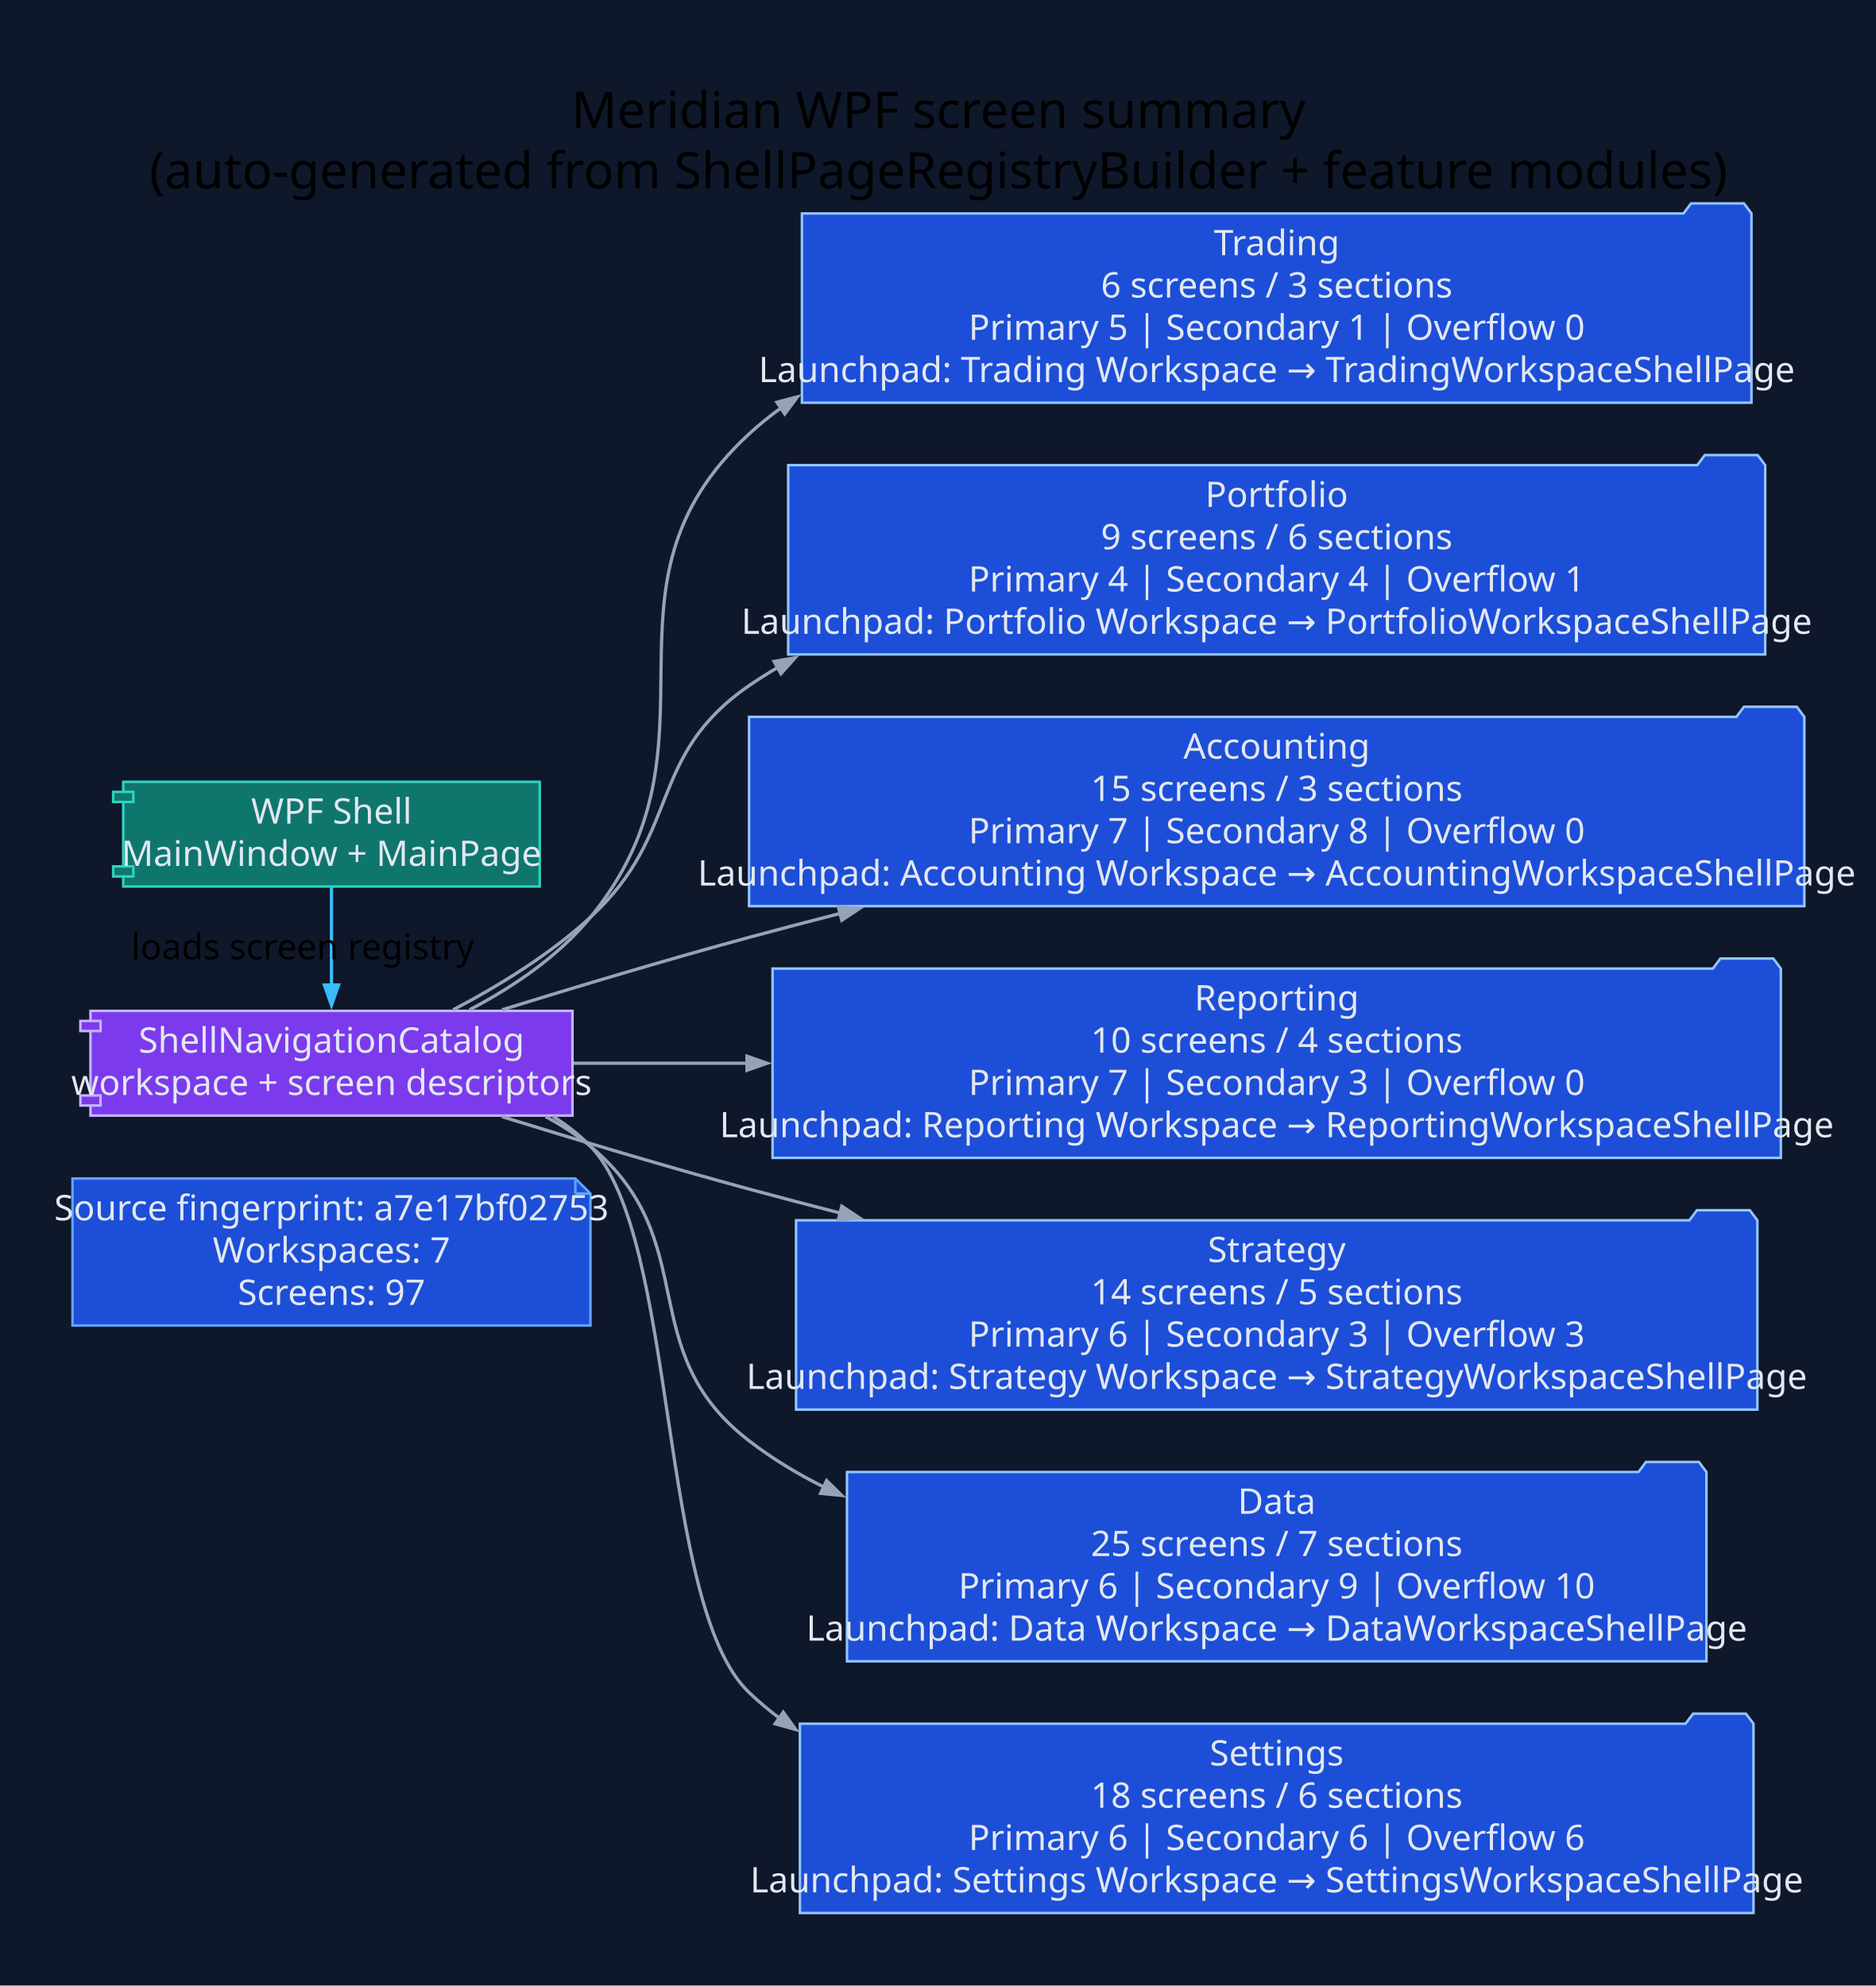
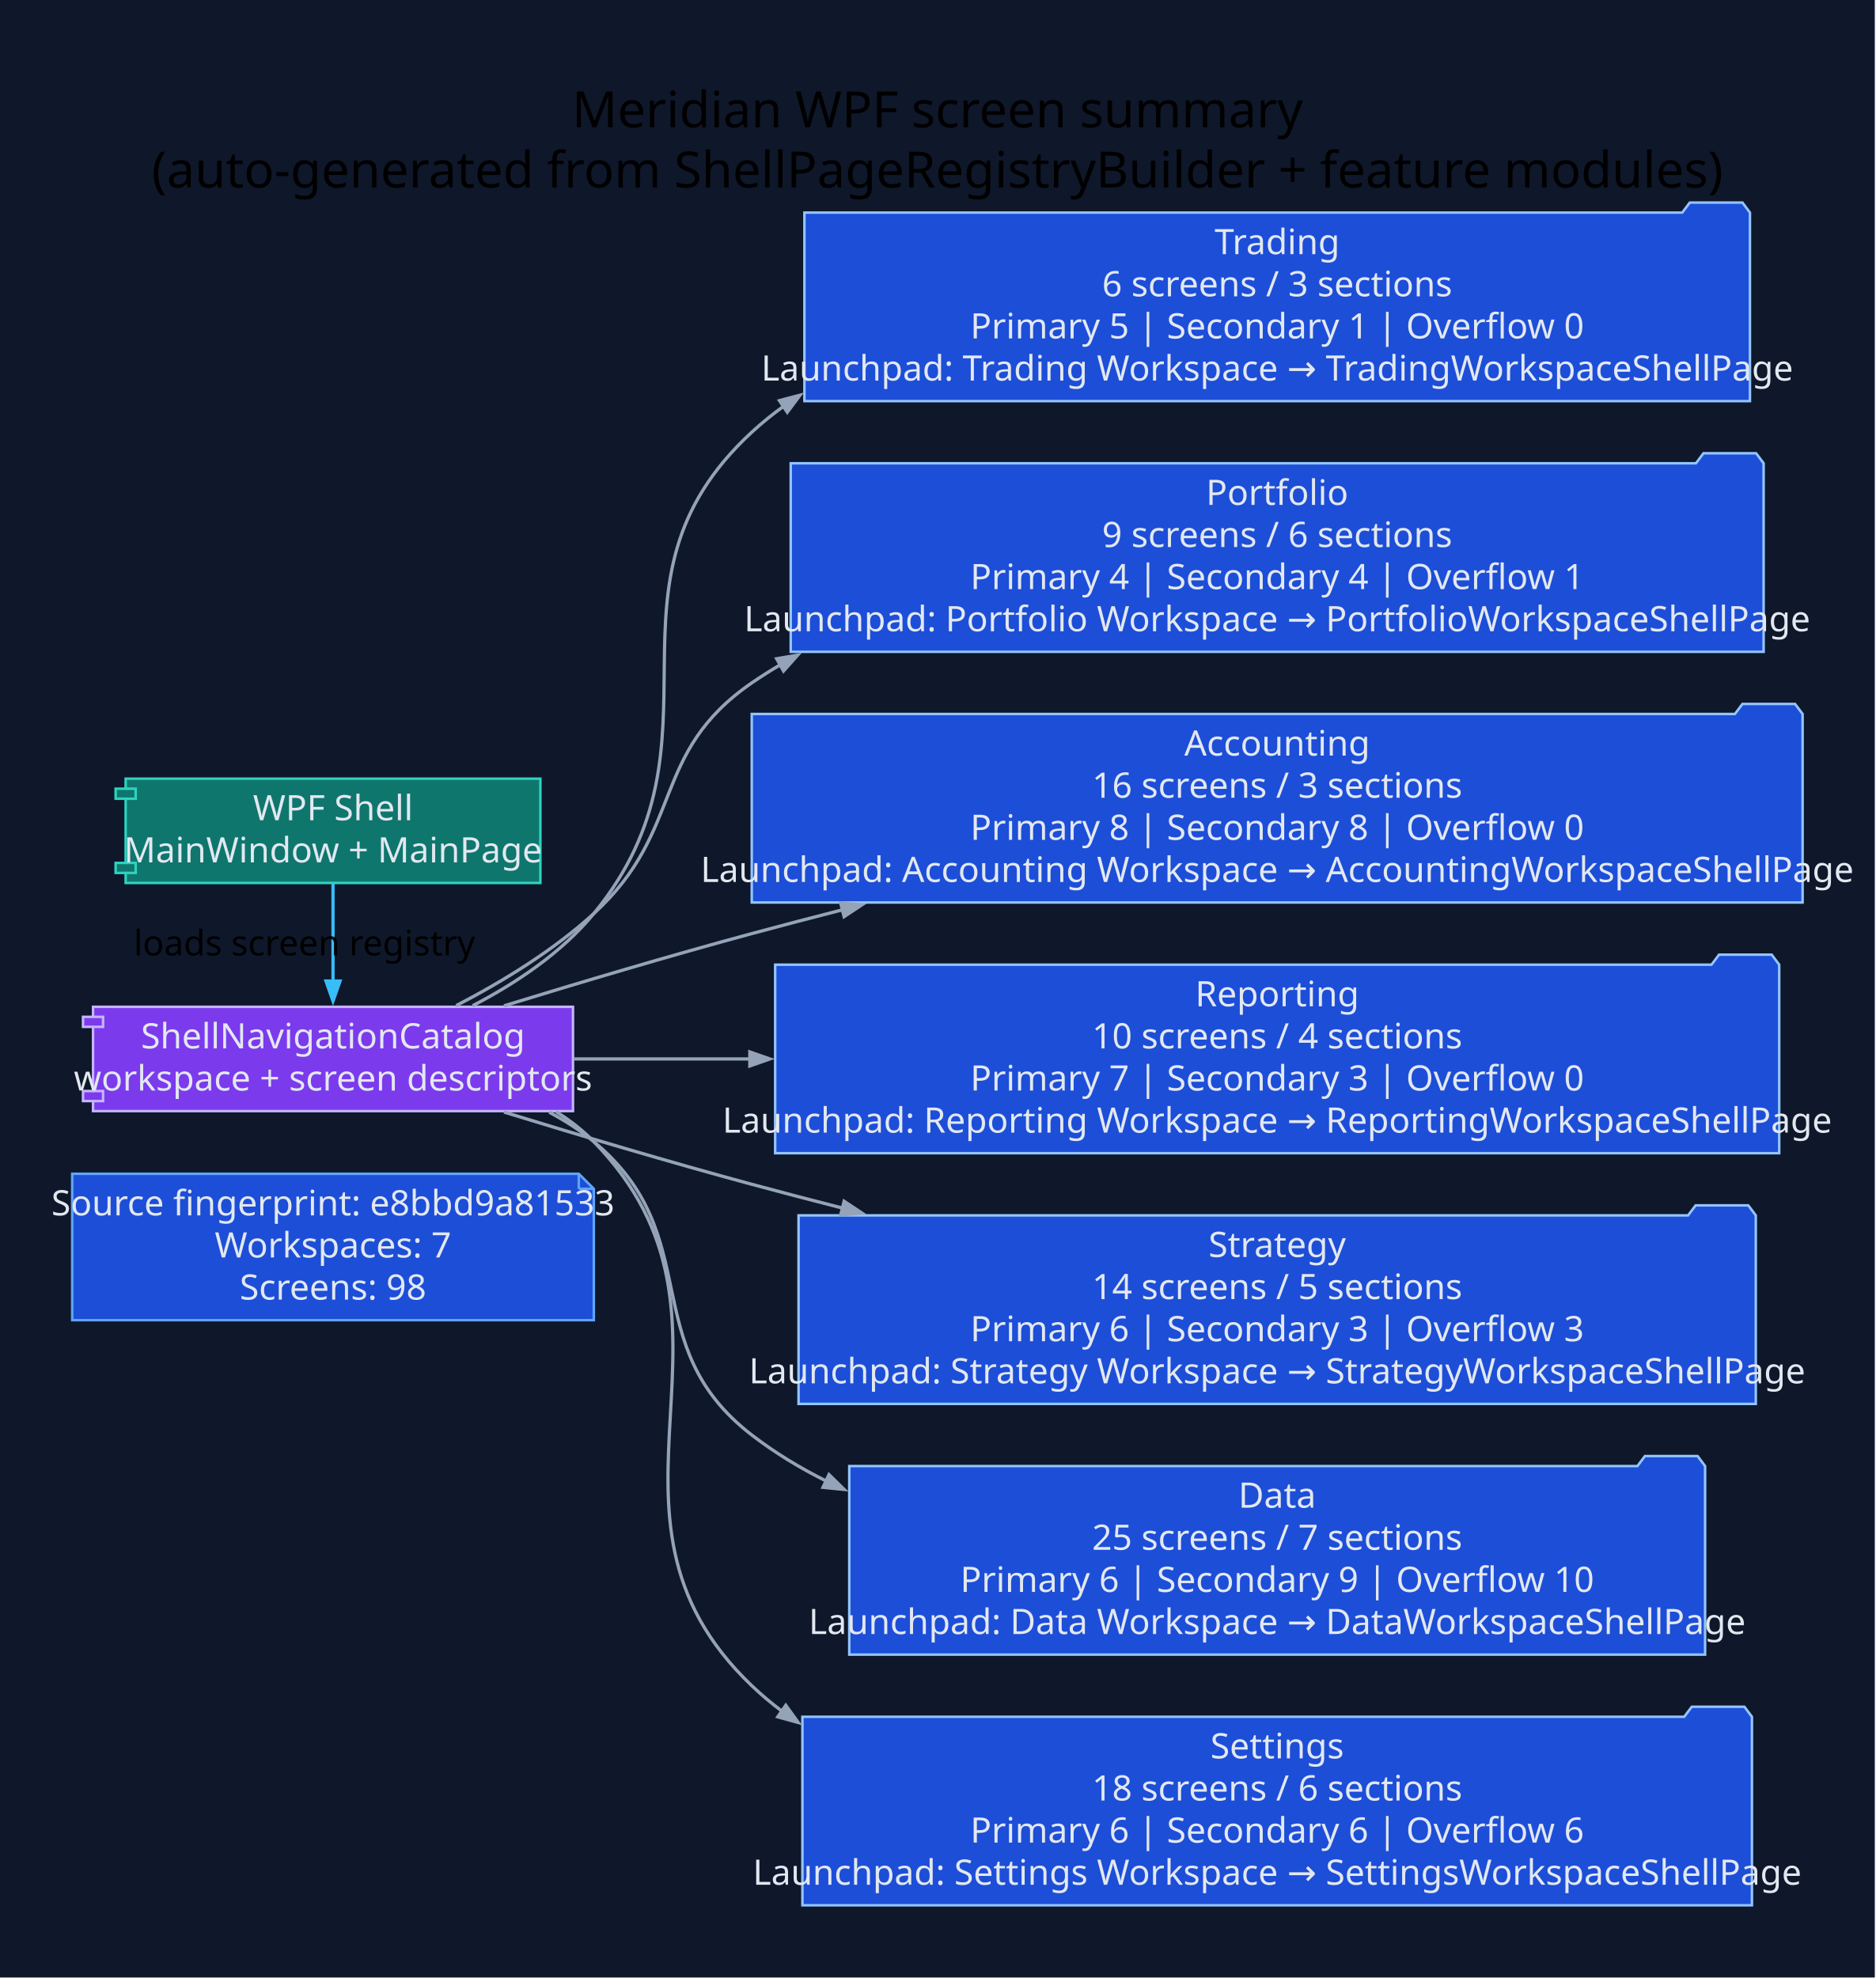
- <svg xmlns="http://www.w3.org/2000/svg" width="745pt" height="789pt" viewBox="0.00 0.00 745.00 789.00">
+ <svg xmlns="http://www.w3.org/2000/svg" width="748pt" height="789pt" viewBox="0.00 0.00 748.00 789.00">
  <g id="graph0" class="graph" transform="scale(1 1) rotate(0) translate(28.8 760)">
-     <polygon fill="#0f172a" stroke="none" points="-28.8,28.8 -28.8,-760 716.67,-760 716.67,28.8 -28.8,28.8" />
-     <text xml:space="preserve" text-anchor="middle" x="343.93" y="-709.2" font-family="Segoe UI" font-size="20.00">Meridian WPF screen summary</text>
-     <text xml:space="preserve" text-anchor="middle" x="343.93" y="-685.2" font-family="Segoe UI" font-size="20.00">(auto-generated from ShellPageRegistryBuilder + feature modules)</text>
+     <polygon fill="#0f172a" stroke="none" points="-28.8,28.8 -28.8,-760 719.01,-760 719.01,28.8 -28.8,28.8" />
+     <text xml:space="preserve" text-anchor="middle" x="345.1" y="-709.2" font-family="Segoe UI" font-size="20.00">Meridian WPF screen summary</text>
+     <text xml:space="preserve" text-anchor="middle" x="345.1" y="-685.2" font-family="Segoe UI" font-size="20.00">(auto-generated from ShellPageRegistryBuilder + feature modules)</text>
    <g id="node1" class="node">
-       <polygon fill="#1d4ed8" stroke="#60a5fa" points="199.72,-291.8 0,-291.8 0,-233.4 205.72,-233.4 205.72,-285.8 199.72,-291.8" />
-       <polyline fill="none" stroke="#60a5fa" points="199.72,-291.8 199.72,-285.8" />
-       <polyline fill="none" stroke="#60a5fa" points="205.72,-285.8 199.72,-285.8" />
-       <text xml:space="preserve" text-anchor="middle" x="102.86" y="-275.2" font-family="Segoe UI" font-size="14.00" fill="#e2e8f0">Source fingerprint: a7e17bf02753</text>
-       <text xml:space="preserve" text-anchor="middle" x="102.86" y="-258.4" font-family="Segoe UI" font-size="14.00" fill="#e2e8f0">Workspaces: 7</text>
-       <text xml:space="preserve" text-anchor="middle" x="102.86" y="-241.6" font-family="Segoe UI" font-size="14.00" fill="#e2e8f0">Screens: 97</text>
+       <polygon fill="#1d4ed8" stroke="#60a5fa" points="202.06,-291.8 0,-291.8 0,-233.4 208.06,-233.4 208.06,-285.8 202.06,-291.8" />
+       <polyline fill="none" stroke="#60a5fa" points="202.06,-291.8 202.06,-285.8" />
+       <polyline fill="none" stroke="#60a5fa" points="208.06,-285.8 202.06,-285.8" />
+       <text xml:space="preserve" text-anchor="middle" x="104.03" y="-275.2" font-family="Segoe UI" font-size="14.00" fill="#e2e8f0">Source fingerprint: e8bbd9a81533</text>
+       <text xml:space="preserve" text-anchor="middle" x="104.03" y="-258.4" font-family="Segoe UI" font-size="14.00" fill="#e2e8f0">Workspaces: 7</text>
+       <text xml:space="preserve" text-anchor="middle" x="104.03" y="-241.6" font-family="Segoe UI" font-size="14.00" fill="#e2e8f0">Screens: 98</text>
    </g>
    <g id="node2" class="node">
-       <polygon fill="#0f766e" stroke="#2dd4bf" points="185.58,-449.4 20.15,-449.4 20.15,-445.4 16.15,-445.4 16.15,-441.4 20.15,-441.4 20.15,-415.8 16.15,-415.8 16.15,-411.8 20.15,-411.8 20.15,-407.8 185.58,-407.8 185.58,-449.4" />
-       <polyline fill="none" stroke="#2dd4bf" points="20.15,-445.4 24.15,-445.4 24.15,-441.4 20.15,-441.4" />
-       <polyline fill="none" stroke="#2dd4bf" points="20.15,-415.8 24.15,-415.8 24.15,-411.8 20.15,-411.8" />
-       <text xml:space="preserve" text-anchor="middle" x="102.86" y="-432.8" font-family="Segoe UI" font-size="14.00" fill="#e2e8f0">WPF Shell</text>
-       <text xml:space="preserve" text-anchor="middle" x="102.86" y="-416" font-family="Segoe UI" font-size="14.00" fill="#e2e8f0">MainWindow + MainPage</text>
+       <polygon fill="#0f766e" stroke="#2dd4bf" points="186.74,-449.4 21.32,-449.4 21.32,-445.4 17.32,-445.4 17.32,-441.4 21.32,-441.4 21.32,-415.8 17.32,-415.8 17.32,-411.8 21.32,-411.8 21.32,-407.8 186.74,-407.8 186.74,-449.4" />
+       <polyline fill="none" stroke="#2dd4bf" points="21.32,-445.4 25.32,-445.4 25.32,-441.4 21.32,-441.4" />
+       <polyline fill="none" stroke="#2dd4bf" points="21.32,-415.8 25.32,-415.8 25.32,-411.8 21.32,-411.8" />
+       <text xml:space="preserve" text-anchor="middle" x="104.03" y="-432.8" font-family="Segoe UI" font-size="14.00" fill="#e2e8f0">WPF Shell</text>
+       <text xml:space="preserve" text-anchor="middle" x="104.03" y="-416" font-family="Segoe UI" font-size="14.00" fill="#e2e8f0">MainWindow + MainPage</text>
    </g>
    <g id="node3" class="node">
-       <polygon fill="#7c3aed" stroke="#c4b5fd" points="198.58,-358.4 7.14,-358.4 7.14,-354.4 3.14,-354.4 3.14,-350.4 7.14,-350.4 7.14,-324.8 3.14,-324.8 3.14,-320.8 7.14,-320.8 7.14,-316.8 198.58,-316.8 198.58,-358.4" />
-       <polyline fill="none" stroke="#c4b5fd" points="7.14,-354.4 11.14,-354.4 11.14,-350.4 7.14,-350.4" />
-       <polyline fill="none" stroke="#c4b5fd" points="7.14,-324.8 11.14,-324.8 11.14,-320.8 7.14,-320.8" />
-       <text xml:space="preserve" text-anchor="middle" x="102.86" y="-341.8" font-family="Segoe UI" font-size="14.00" fill="#e2e8f0">ShellNavigationCatalog</text>
-       <text xml:space="preserve" text-anchor="middle" x="102.86" y="-325" font-family="Segoe UI" font-size="14.00" fill="#e2e8f0">workspace + screen descriptors</text>
+       <polygon fill="#7c3aed" stroke="#c4b5fd" points="199.75,-358.4 8.31,-358.4 8.31,-354.4 4.31,-354.4 4.31,-350.4 8.31,-350.4 8.31,-324.8 4.31,-324.8 4.31,-320.8 8.31,-320.8 8.31,-316.8 199.75,-316.8 199.75,-358.4" />
+       <polyline fill="none" stroke="#c4b5fd" points="8.31,-354.4 12.31,-354.4 12.31,-350.4 8.31,-350.4" />
+       <polyline fill="none" stroke="#c4b5fd" points="8.31,-324.8 12.31,-324.8 12.31,-320.8 8.31,-320.8" />
+       <text xml:space="preserve" text-anchor="middle" x="104.03" y="-341.8" font-family="Segoe UI" font-size="14.00" fill="#e2e8f0">ShellNavigationCatalog</text>
+       <text xml:space="preserve" text-anchor="middle" x="104.03" y="-325" font-family="Segoe UI" font-size="14.00" fill="#e2e8f0">workspace + screen descriptors</text>
    </g>
    <g id="edge1" class="edge">
-       <path fill="none" stroke="#38bdf8" stroke-width="1.3" d="M102.86,-407.61C102.86,-396.03 102.86,-381.43 102.86,-368.56" />
-       <polygon fill="#38bdf8" stroke="#38bdf8" stroke-width="1.3" points="105.66,-368.67 102.86,-360.67 100.06,-368.67 105.66,-368.67" />
-       <text xml:space="preserve" text-anchor="middle" x="91.46" y="-378.9" font-family="Segoe UI" font-size="14.00">loads screen registry</text>
+       <path fill="none" stroke="#38bdf8" stroke-width="1.3" d="M104.03,-407.61C104.03,-396.03 104.03,-381.43 104.03,-368.56" />
+       <polygon fill="#38bdf8" stroke="#38bdf8" stroke-width="1.3" points="106.83,-368.67 104.03,-360.67 101.23,-368.67 106.83,-368.67" />
+       <text xml:space="preserve" text-anchor="middle" x="92.63" y="-378.9" font-family="Segoe UI" font-size="14.00">loads screen registry</text>
    </g>
    <g id="node4" class="node">
-       <polygon fill="#1d4ed8" stroke="#93c5fd" points="666.87,-675.2 663.87,-679.2 642.87,-679.2 639.87,-675.2 289.72,-675.2 289.72,-600 666.87,-600 666.87,-675.2" />
-       <text xml:space="preserve" text-anchor="middle" x="478.3" y="-658.6" font-family="Segoe UI" font-size="14.00" fill="#e2e8f0">Trading</text>
-       <text xml:space="preserve" text-anchor="middle" x="478.3" y="-641.8" font-family="Segoe UI" font-size="14.00" fill="#e2e8f0">6 screens / 3 sections</text>
-       <text xml:space="preserve" text-anchor="middle" x="478.3" y="-625" font-family="Segoe UI" font-size="14.00" fill="#e2e8f0">Primary 5 | Secondary 1 | Overflow 0</text>
-       <text xml:space="preserve" text-anchor="middle" x="478.3" y="-608.2" font-family="Segoe UI" font-size="14.00" fill="#e2e8f0">Launchpad: Trading Workspace → TradingWorkspaceShellPage</text>
+       <polygon fill="#1d4ed8" stroke="#93c5fd" points="669.21,-675.2 666.21,-679.2 645.21,-679.2 642.21,-675.2 292.06,-675.2 292.06,-600 669.21,-600 669.21,-675.2" />
+       <text xml:space="preserve" text-anchor="middle" x="480.63" y="-658.6" font-family="Segoe UI" font-size="14.00" fill="#e2e8f0">Trading</text>
+       <text xml:space="preserve" text-anchor="middle" x="480.63" y="-641.8" font-family="Segoe UI" font-size="14.00" fill="#e2e8f0">6 screens / 3 sections</text>
+       <text xml:space="preserve" text-anchor="middle" x="480.63" y="-625" font-family="Segoe UI" font-size="14.00" fill="#e2e8f0">Primary 5 | Secondary 1 | Overflow 0</text>
+       <text xml:space="preserve" text-anchor="middle" x="480.63" y="-608.2" font-family="Segoe UI" font-size="14.00" fill="#e2e8f0">Launchpad: Trading Workspace → TradingWorkspaceShellPage</text>
    </g>
    <g id="edge2" class="edge">
-       <path fill="none" stroke="#94a3b8" stroke-width="1.3" d="M157.69,-358.82C175.04,-367.91 193.04,-380.08 205.72,-395.6 262.55,-465.14 202.68,-526.74 268.72,-587.6 272.75,-591.31 276.99,-594.75 281.43,-597.95" />
-       <polygon fill="#94a3b8" stroke="#94a3b8" stroke-width="1.3" points="279.77,-600.21 287.97,-602.36 282.9,-595.57 279.77,-600.21" />
+       <path fill="none" stroke="#94a3b8" stroke-width="1.3" d="M159.74,-358.84C177.2,-367.91 195.3,-380.05 208.06,-395.6 265.06,-465 205.01,-526.74 271.06,-587.6 275.08,-591.31 279.33,-594.75 283.76,-597.95" />
+       <polygon fill="#94a3b8" stroke="#94a3b8" stroke-width="1.3" points="282.11,-600.21 290.3,-602.36 285.23,-595.57 282.11,-600.21" />
    </g>
    <g id="node5" class="node">
-       <polygon fill="#1d4ed8" stroke="#93c5fd" points="672.33,-575.2 669.33,-579.2 648.33,-579.2 645.33,-575.2 284.26,-575.2 284.26,-500 672.33,-500 672.33,-575.2" />
-       <text xml:space="preserve" text-anchor="middle" x="478.3" y="-558.6" font-family="Segoe UI" font-size="14.00" fill="#e2e8f0">Portfolio</text>
-       <text xml:space="preserve" text-anchor="middle" x="478.3" y="-541.8" font-family="Segoe UI" font-size="14.00" fill="#e2e8f0">9 screens / 6 sections</text>
-       <text xml:space="preserve" text-anchor="middle" x="478.3" y="-525" font-family="Segoe UI" font-size="14.00" fill="#e2e8f0">Primary 4 | Secondary 4 | Overflow 1</text>
-       <text xml:space="preserve" text-anchor="middle" x="478.3" y="-508.2" font-family="Segoe UI" font-size="14.00" fill="#e2e8f0">Launchpad: Portfolio Workspace → PortfolioWorkspaceShellPage</text>
+       <polygon fill="#1d4ed8" stroke="#93c5fd" points="674.67,-575.2 671.67,-579.2 650.67,-579.2 647.67,-575.2 286.6,-575.2 286.6,-500 674.67,-500 674.67,-575.2" />
+       <text xml:space="preserve" text-anchor="middle" x="480.63" y="-558.6" font-family="Segoe UI" font-size="14.00" fill="#e2e8f0">Portfolio</text>
+       <text xml:space="preserve" text-anchor="middle" x="480.63" y="-541.8" font-family="Segoe UI" font-size="14.00" fill="#e2e8f0">9 screens / 6 sections</text>
+       <text xml:space="preserve" text-anchor="middle" x="480.63" y="-525" font-family="Segoe UI" font-size="14.00" fill="#e2e8f0">Primary 4 | Secondary 4 | Overflow 1</text>
+       <text xml:space="preserve" text-anchor="middle" x="480.63" y="-508.2" font-family="Segoe UI" font-size="14.00" fill="#e2e8f0">Launchpad: Portfolio Workspace → PortfolioWorkspaceShellPage</text>
    </g>
    <g id="edge3" class="edge">
-       <path fill="none" stroke="#94a3b8" stroke-width="1.3" d="M151.19,-358.82C169.47,-368.42 189.78,-380.92 205.72,-395.6 242.19,-429.16 227.9,-459.5 268.72,-487.6 272.4,-490.13 276.2,-492.54 280.08,-494.82" />
-       <polygon fill="#94a3b8" stroke="#94a3b8" stroke-width="1.3" points="278.66,-497.24 287.02,-498.67 281.38,-492.34 278.66,-497.24" />
+       <path fill="none" stroke="#94a3b8" stroke-width="1.3" d="M153.17,-358.87C171.59,-368.43 192.02,-380.9 208.06,-395.6 244.61,-429.07 230.24,-459.5 271.06,-487.6 274.74,-490.13 278.53,-492.54 282.42,-494.82" />
+       <polygon fill="#94a3b8" stroke="#94a3b8" stroke-width="1.3" points="281,-497.24 289.36,-498.67 283.72,-492.34 281,-497.24" />
    </g>
    <g id="node6" class="node">
-       <polygon fill="#1d4ed8" stroke="#93c5fd" points="687.87,-475.2 684.87,-479.2 663.87,-479.2 660.87,-475.2 268.72,-475.2 268.72,-400 687.87,-400 687.87,-475.2" />
-       <text xml:space="preserve" text-anchor="middle" x="478.3" y="-458.6" font-family="Segoe UI" font-size="14.00" fill="#e2e8f0">Accounting</text>
-       <text xml:space="preserve" text-anchor="middle" x="478.3" y="-441.8" font-family="Segoe UI" font-size="14.00" fill="#e2e8f0">15 screens / 3 sections</text>
-       <text xml:space="preserve" text-anchor="middle" x="478.3" y="-425" font-family="Segoe UI" font-size="14.00" fill="#e2e8f0">Primary 7 | Secondary 8 | Overflow 0</text>
-       <text xml:space="preserve" text-anchor="middle" x="478.3" y="-408.2" font-family="Segoe UI" font-size="14.00" fill="#e2e8f0">Launchpad: Accounting Workspace → AccountingWorkspaceShellPage</text>
+       <polygon fill="#1d4ed8" stroke="#93c5fd" points="690.21,-475.2 687.21,-479.2 666.21,-479.2 663.21,-475.2 271.06,-475.2 271.06,-400 690.21,-400 690.21,-475.2" />
+       <text xml:space="preserve" text-anchor="middle" x="480.63" y="-458.6" font-family="Segoe UI" font-size="14.00" fill="#e2e8f0">Accounting</text>
+       <text xml:space="preserve" text-anchor="middle" x="480.63" y="-441.8" font-family="Segoe UI" font-size="14.00" fill="#e2e8f0">16 screens / 3 sections</text>
+       <text xml:space="preserve" text-anchor="middle" x="480.63" y="-425" font-family="Segoe UI" font-size="14.00" fill="#e2e8f0">Primary 8 | Secondary 8 | Overflow 0</text>
+       <text xml:space="preserve" text-anchor="middle" x="480.63" y="-408.2" font-family="Segoe UI" font-size="14.00" fill="#e2e8f0">Launchpad: Accounting Workspace → AccountingWorkspaceShellPage</text>
    </g>
    <g id="edge4" class="edge">
-       <path fill="none" stroke="#94a3b8" stroke-width="1.3" d="M170.58,-358.82C200.48,-368.07 236.25,-378.79 268.72,-387.6 280.54,-390.8 292.76,-394.01 305.08,-397.16" />
-       <polygon fill="#94a3b8" stroke="#94a3b8" stroke-width="1.3" points="304.17,-399.82 312.61,-399.08 305.55,-394.39 304.17,-399.82" />
+       <path fill="none" stroke="#94a3b8" stroke-width="1.3" d="M172.23,-358.79C202.35,-368.04 238.37,-378.77 271.06,-387.6 282.88,-390.79 295.1,-393.99 307.43,-397.14" />
+       <polygon fill="#94a3b8" stroke="#94a3b8" stroke-width="1.3" points="306.52,-399.8 314.96,-399.05 307.89,-394.37 306.52,-399.8" />
    </g>
    <g id="node7" class="node">
-       <polygon fill="#1d4ed8" stroke="#93c5fd" points="678.54,-375.2 675.54,-379.2 654.54,-379.2 651.54,-375.2 278.05,-375.2 278.05,-300 678.54,-300 678.54,-375.2" />
-       <text xml:space="preserve" text-anchor="middle" x="478.3" y="-358.6" font-family="Segoe UI" font-size="14.00" fill="#e2e8f0">Reporting</text>
-       <text xml:space="preserve" text-anchor="middle" x="478.3" y="-341.8" font-family="Segoe UI" font-size="14.00" fill="#e2e8f0">10 screens / 4 sections</text>
-       <text xml:space="preserve" text-anchor="middle" x="478.3" y="-325" font-family="Segoe UI" font-size="14.00" fill="#e2e8f0">Primary 7 | Secondary 3 | Overflow 0</text>
-       <text xml:space="preserve" text-anchor="middle" x="478.3" y="-308.2" font-family="Segoe UI" font-size="14.00" fill="#e2e8f0">Launchpad: Reporting Workspace → ReportingWorkspaceShellPage</text>
+       <polygon fill="#1d4ed8" stroke="#93c5fd" points="680.88,-375.2 677.88,-379.2 656.88,-379.2 653.88,-375.2 280.39,-375.2 280.39,-300 680.88,-300 680.88,-375.2" />
+       <text xml:space="preserve" text-anchor="middle" x="480.63" y="-358.6" font-family="Segoe UI" font-size="14.00" fill="#e2e8f0">Reporting</text>
+       <text xml:space="preserve" text-anchor="middle" x="480.63" y="-341.8" font-family="Segoe UI" font-size="14.00" fill="#e2e8f0">10 screens / 4 sections</text>
+       <text xml:space="preserve" text-anchor="middle" x="480.63" y="-325" font-family="Segoe UI" font-size="14.00" fill="#e2e8f0">Primary 7 | Secondary 3 | Overflow 0</text>
+       <text xml:space="preserve" text-anchor="middle" x="480.63" y="-308.2" font-family="Segoe UI" font-size="14.00" fill="#e2e8f0">Launchpad: Reporting Workspace → ReportingWorkspaceShellPage</text>
    </g>
    <g id="edge5" class="edge">
-       <path fill="none" stroke="#94a3b8" stroke-width="1.3" d="M199.06,-337.6C220.43,-337.6 243.92,-337.6 267.92,-337.6" />
-       <polygon fill="#94a3b8" stroke="#94a3b8" stroke-width="1.3" points="267.89,-340.4 275.89,-337.6 267.89,-334.8 267.89,-340.4" />
+       <path fill="none" stroke="#94a3b8" stroke-width="1.3" d="M200.04,-337.6C221.86,-337.6 245.9,-337.6 270.45,-337.6" />
+       <polygon fill="#94a3b8" stroke="#94a3b8" stroke-width="1.3" points="270.28,-340.4 278.28,-337.6 270.28,-334.8 270.28,-340.4" />
    </g>
    <g id="node8" class="node">
-       <polygon fill="#1d4ed8" stroke="#93c5fd" points="669.21,-275.2 666.21,-279.2 645.21,-279.2 642.21,-275.2 287.39,-275.2 287.39,-200 669.21,-200 669.21,-275.2" />
-       <text xml:space="preserve" text-anchor="middle" x="478.3" y="-258.6" font-family="Segoe UI" font-size="14.00" fill="#e2e8f0">Strategy</text>
-       <text xml:space="preserve" text-anchor="middle" x="478.3" y="-241.8" font-family="Segoe UI" font-size="14.00" fill="#e2e8f0">14 screens / 5 sections</text>
-       <text xml:space="preserve" text-anchor="middle" x="478.3" y="-225" font-family="Segoe UI" font-size="14.00" fill="#e2e8f0">Primary 6 | Secondary 3 | Overflow 3</text>
-       <text xml:space="preserve" text-anchor="middle" x="478.3" y="-208.2" font-family="Segoe UI" font-size="14.00" fill="#e2e8f0">Launchpad: Strategy Workspace → StrategyWorkspaceShellPage</text>
+       <polygon fill="#1d4ed8" stroke="#93c5fd" points="671.54,-275.2 668.54,-279.2 647.54,-279.2 644.54,-275.2 289.72,-275.2 289.72,-200 671.54,-200 671.54,-275.2" />
+       <text xml:space="preserve" text-anchor="middle" x="480.63" y="-258.6" font-family="Segoe UI" font-size="14.00" fill="#e2e8f0">Strategy</text>
+       <text xml:space="preserve" text-anchor="middle" x="480.63" y="-241.8" font-family="Segoe UI" font-size="14.00" fill="#e2e8f0">14 screens / 5 sections</text>
+       <text xml:space="preserve" text-anchor="middle" x="480.63" y="-225" font-family="Segoe UI" font-size="14.00" fill="#e2e8f0">Primary 6 | Secondary 3 | Overflow 3</text>
+       <text xml:space="preserve" text-anchor="middle" x="480.63" y="-208.2" font-family="Segoe UI" font-size="14.00" fill="#e2e8f0">Launchpad: Strategy Workspace → StrategyWorkspaceShellPage</text>
    </g>
    <g id="edge6" class="edge">
-       <path fill="none" stroke="#94a3b8" stroke-width="1.3" d="M170.58,-316.38C200.48,-307.13 236.25,-296.41 268.72,-287.6 280.54,-284.4 292.76,-281.19 305.08,-278.04" />
-       <polygon fill="#94a3b8" stroke="#94a3b8" stroke-width="1.3" points="305.55,-280.81 312.61,-276.12 304.17,-275.38 305.55,-280.81" />
+       <path fill="none" stroke="#94a3b8" stroke-width="1.3" d="M172.23,-316.41C202.35,-307.16 238.37,-296.43 271.06,-287.6 282.88,-284.41 295.1,-281.21 307.43,-278.06" />
+       <polygon fill="#94a3b8" stroke="#94a3b8" stroke-width="1.3" points="307.89,-280.83 314.96,-276.15 306.52,-275.4 307.89,-280.83" />
    </g>
    <g id="node9" class="node">
-       <polygon fill="#1d4ed8" stroke="#93c5fd" points="648.98,-175.2 645.98,-179.2 624.98,-179.2 621.98,-175.2 307.61,-175.2 307.61,-100 648.98,-100 648.98,-175.2" />
-       <text xml:space="preserve" text-anchor="middle" x="478.3" y="-158.6" font-family="Segoe UI" font-size="14.00" fill="#e2e8f0">Data</text>
-       <text xml:space="preserve" text-anchor="middle" x="478.3" y="-141.8" font-family="Segoe UI" font-size="14.00" fill="#e2e8f0">25 screens / 7 sections</text>
-       <text xml:space="preserve" text-anchor="middle" x="478.3" y="-125" font-family="Segoe UI" font-size="14.00" fill="#e2e8f0">Primary 6 | Secondary 9 | Overflow 10</text>
-       <text xml:space="preserve" text-anchor="middle" x="478.3" y="-108.2" font-family="Segoe UI" font-size="14.00" fill="#e2e8f0">Launchpad: Data Workspace → DataWorkspaceShellPage</text>
+       <polygon fill="#1d4ed8" stroke="#93c5fd" points="651.32,-175.2 648.32,-179.2 627.32,-179.2 624.32,-175.2 309.95,-175.2 309.95,-100 651.32,-100 651.32,-175.2" />
+       <text xml:space="preserve" text-anchor="middle" x="480.63" y="-158.6" font-family="Segoe UI" font-size="14.00" fill="#e2e8f0">Data</text>
+       <text xml:space="preserve" text-anchor="middle" x="480.63" y="-141.8" font-family="Segoe UI" font-size="14.00" fill="#e2e8f0">25 screens / 7 sections</text>
+       <text xml:space="preserve" text-anchor="middle" x="480.63" y="-125" font-family="Segoe UI" font-size="14.00" fill="#e2e8f0">Primary 6 | Secondary 9 | Overflow 10</text>
+       <text xml:space="preserve" text-anchor="middle" x="480.63" y="-108.2" font-family="Segoe UI" font-size="14.00" fill="#e2e8f0">Launchpad: Data Workspace → DataWorkspaceShellPage</text>
    </g>
    <g id="edge7" class="edge">
-       <path fill="none" stroke="#94a3b8" stroke-width="1.3" d="M187.86,-316.41C194.24,-313.03 200.3,-309.12 205.72,-304.6 251.08,-266.78 221.93,-223.63 268.72,-187.6 277.89,-180.55 287.9,-174.47 298.41,-169.23" />
-       <polygon fill="#94a3b8" stroke="#94a3b8" stroke-width="1.3" points="299.53,-171.8 305.58,-165.87 297.14,-166.73 299.53,-171.8" />
+       <path fill="none" stroke="#94a3b8" stroke-width="1.3" d="M190.24,-316.36C196.6,-312.99 202.65,-309.1 208.06,-304.6 253.48,-266.85 224.26,-223.63 271.06,-187.6 280.23,-180.55 290.23,-174.47 300.75,-169.23" />
+       <polygon fill="#94a3b8" stroke="#94a3b8" stroke-width="1.3" points="301.86,-171.8 307.91,-165.87 299.48,-166.73 301.86,-171.8" />
    </g>
    <g id="node10" class="node">
-       <polygon fill="#1d4ed8" stroke="#93c5fd" points="667.67,-75.2 664.67,-79.2 643.67,-79.2 640.67,-75.2 288.92,-75.2 288.92,0 667.67,0 667.67,-75.2" />
-       <text xml:space="preserve" text-anchor="middle" x="478.3" y="-58.6" font-family="Segoe UI" font-size="14.00" fill="#e2e8f0">Settings</text>
-       <text xml:space="preserve" text-anchor="middle" x="478.3" y="-41.8" font-family="Segoe UI" font-size="14.00" fill="#e2e8f0">18 screens / 6 sections</text>
-       <text xml:space="preserve" text-anchor="middle" x="478.3" y="-25" font-family="Segoe UI" font-size="14.00" fill="#e2e8f0">Primary 6 | Secondary 6 | Overflow 6</text>
-       <text xml:space="preserve" text-anchor="middle" x="478.3" y="-8.2" font-family="Segoe UI" font-size="14.00" fill="#e2e8f0">Launchpad: Settings Workspace → SettingsWorkspaceShellPage</text>
+       <polygon fill="#1d4ed8" stroke="#93c5fd" points="670,-75.2 667,-79.2 646,-79.2 643,-75.2 291.26,-75.2 291.26,0 670,0 670,-75.2" />
+       <text xml:space="preserve" text-anchor="middle" x="480.63" y="-58.6" font-family="Segoe UI" font-size="14.00" fill="#e2e8f0">Settings</text>
+       <text xml:space="preserve" text-anchor="middle" x="480.63" y="-41.8" font-family="Segoe UI" font-size="14.00" fill="#e2e8f0">18 screens / 6 sections</text>
+       <text xml:space="preserve" text-anchor="middle" x="480.63" y="-25" font-family="Segoe UI" font-size="14.00" fill="#e2e8f0">Primary 6 | Secondary 6 | Overflow 6</text>
+       <text xml:space="preserve" text-anchor="middle" x="480.63" y="-8.2" font-family="Segoe UI" font-size="14.00" fill="#e2e8f0">Launchpad: Settings Workspace → SettingsWorkspaceShellPage</text>
    </g>
    <g id="edge8" class="edge">
-       <path fill="none" stroke="#94a3b8" stroke-width="1.3" d="M190.89,-316.43C196.3,-313.05 201.32,-309.14 205.72,-304.6 240.68,-268.55 232.39,-122.26 268.72,-87.6 272.6,-83.91 276.69,-80.47 280.98,-77.27" />
-       <polygon fill="#94a3b8" stroke="#94a3b8" stroke-width="1.3" points="282.29,-79.77 287.26,-72.9 279.09,-75.17 282.29,-79.77" />
+       <path fill="none" stroke="#94a3b8" stroke-width="1.3" d="M193.05,-316.52C198.52,-313.12 203.61,-309.18 208.06,-304.6 278.09,-232.62 198.39,-156.91 271.06,-87.6 274.94,-83.91 279.03,-80.47 283.31,-77.27" />
+       <polygon fill="#94a3b8" stroke="#94a3b8" stroke-width="1.3" points="284.63,-79.77 289.6,-72.9 281.43,-75.17 284.63,-79.77" />
    </g>
  </g>
</svg>
